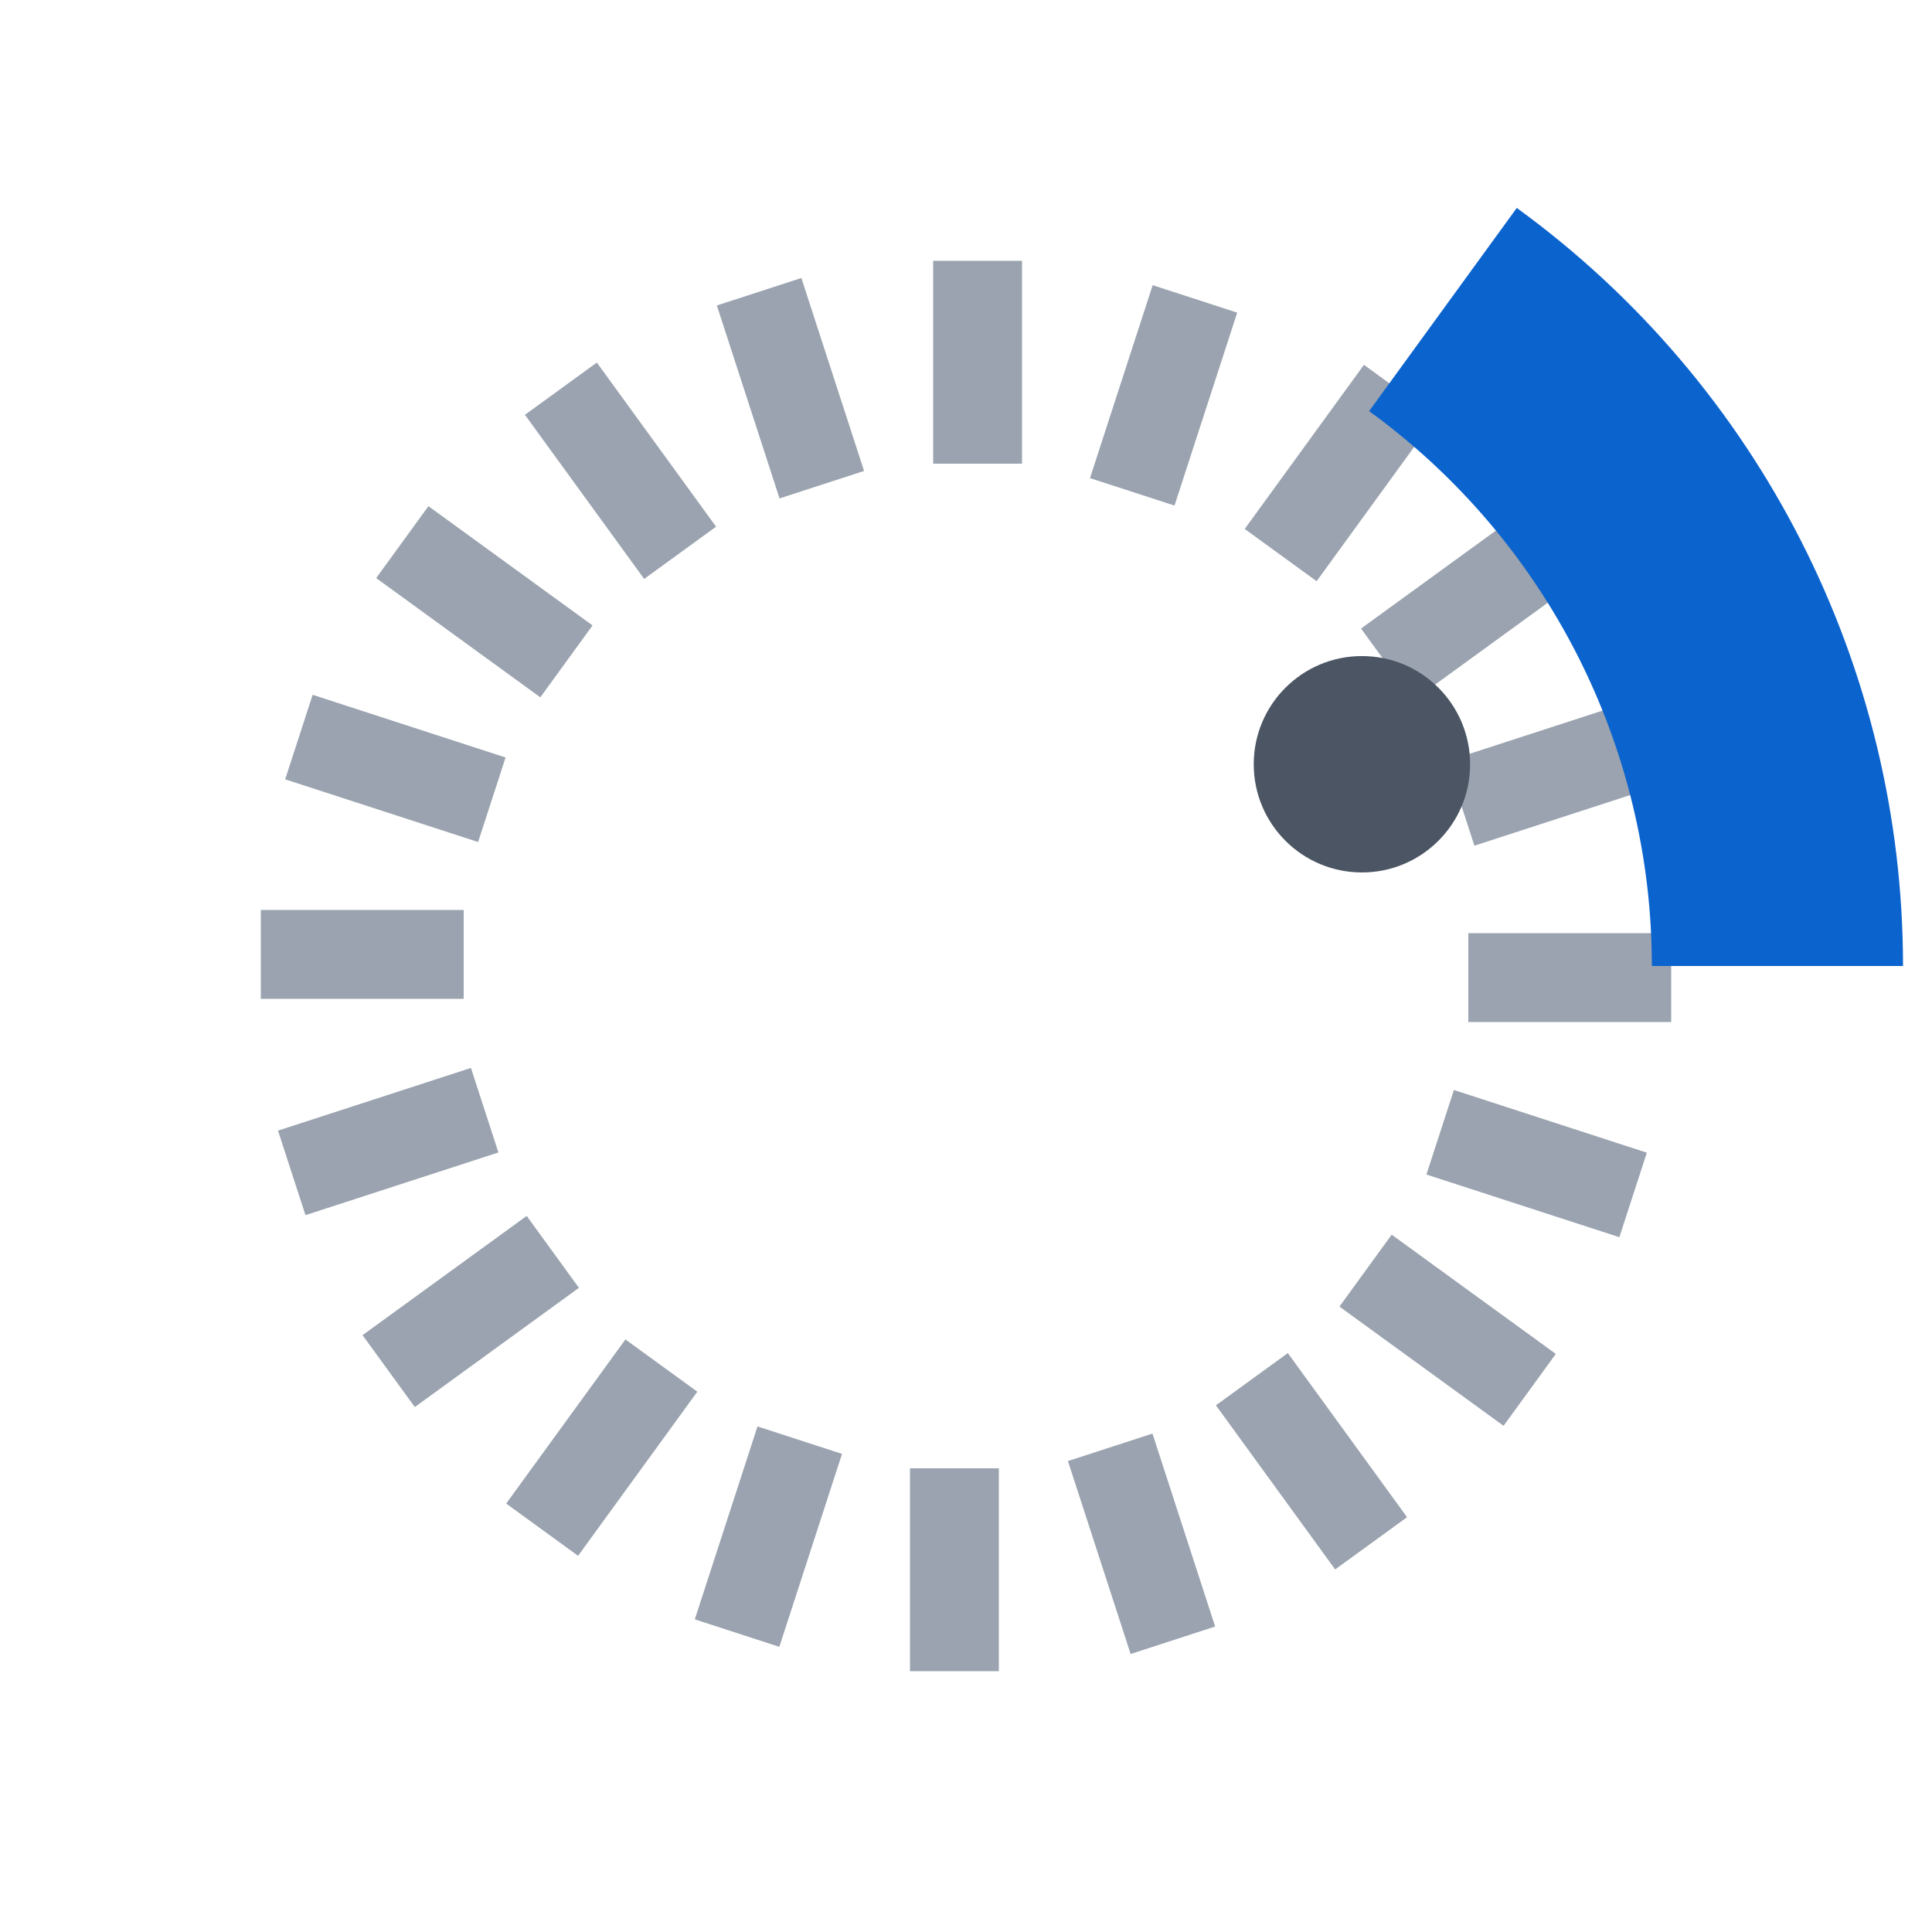
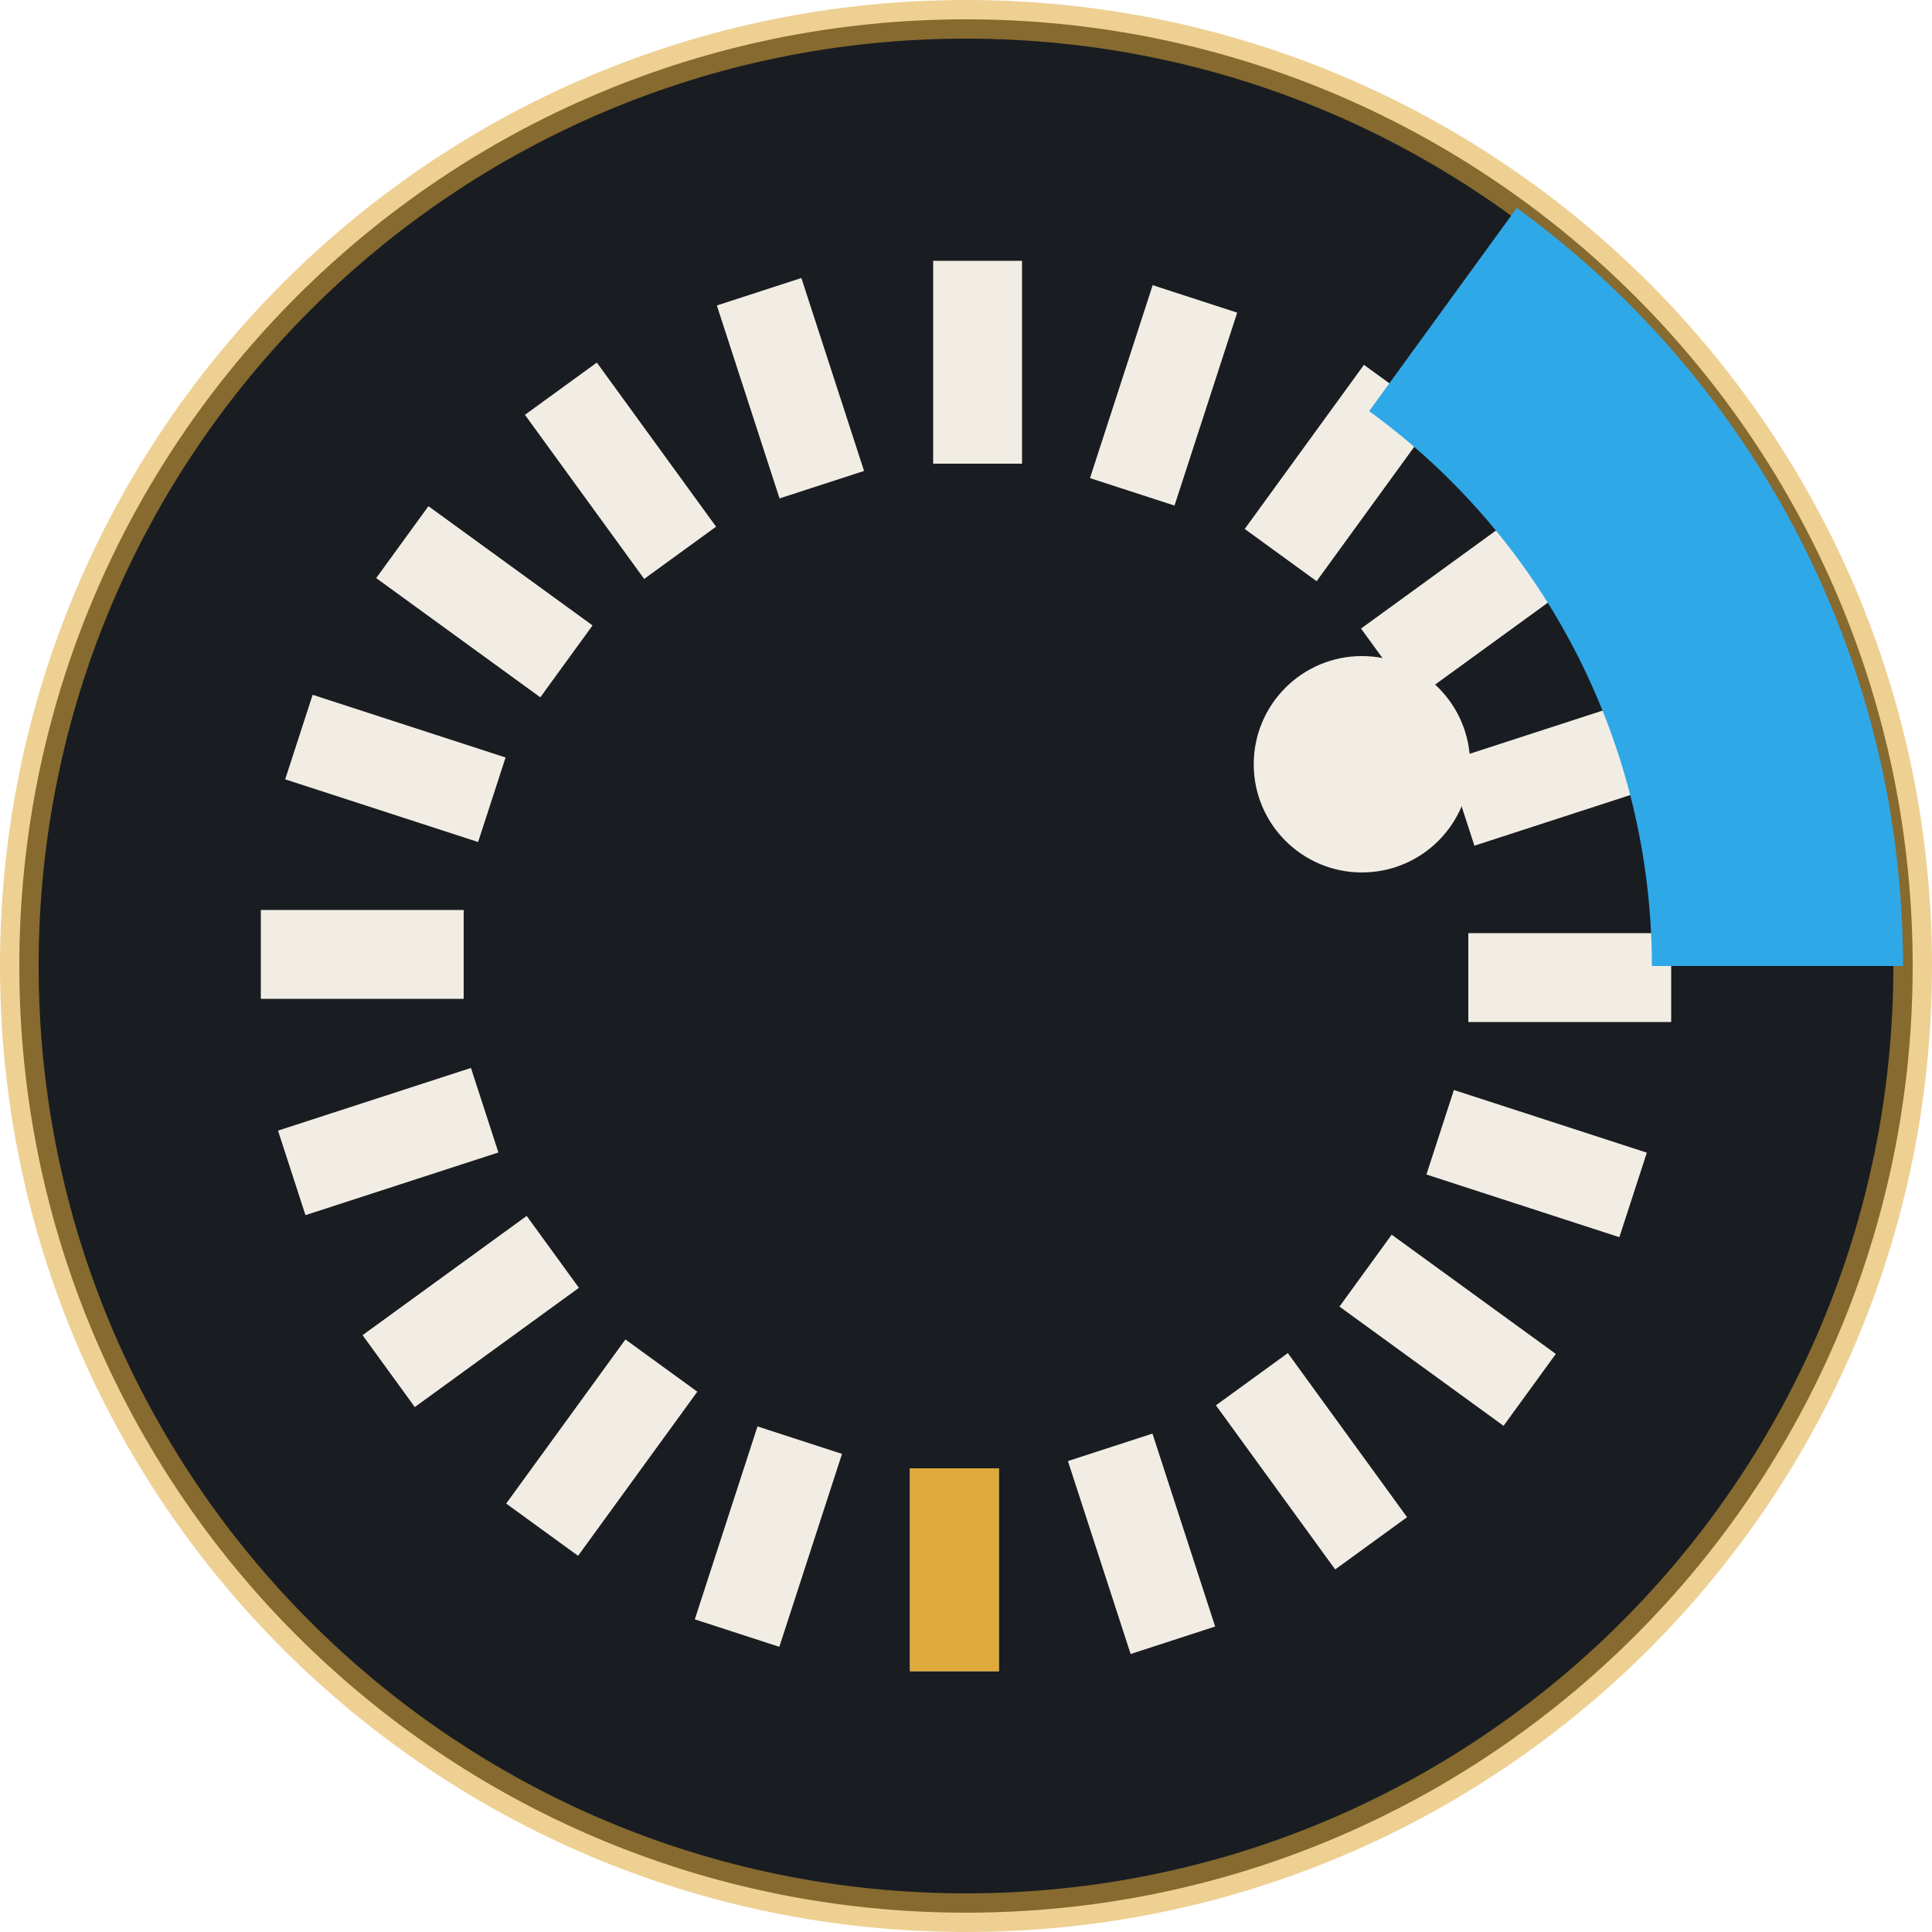
<svg xmlns="http://www.w3.org/2000/svg" width="48" height="48" viewBox="0 0 100 100" role="img" aria-label="Parametral">
-   <g fill="#9AA3AF">
+   <circle cx="50" cy="50" r="49" fill="#0B0F14" fill-opacity="0.94" stroke="#E0A93B" stroke-opacity="0.55" stroke-width="2" />
+   <g fill="#F2EDE4">
    <rect x="48.300" y="13.500" width="4.6" height="10.500" transform="rotate(0.000 50.000 13.500)" />
    <rect x="59.579" y="15.286" width="4.6" height="10.500" transform="rotate(18.000 61.279 15.286)" />
    <rect x="70.082" y="20.471" width="4.6" height="10.500" transform="rotate(36.000 72.782 20.471)" />
    <rect x="77.829" y="28.546" width="4.6" height="10.500" transform="rotate(54.000 80.529 28.546)" />
    <rect x="83.014" y="38.721" width="4.6" height="10.500" transform="rotate(72.000 85.714 38.721)" />
    <rect x="84.800" y="50.000" width="4.6" height="10.500" transform="rotate(90.000 86.500 50.000)" />
    <rect x="83.014" y="61.279" width="4.6" height="10.500" transform="rotate(108.000 84.714 61.279)" />
    <rect x="77.829" y="71.454" width="4.6" height="10.500" transform="rotate(126.000 79.529 71.454)" />
    <rect x="69.754" y="79.529" width="4.6" height="10.500" transform="rotate(144.000 71.454 79.529)" />
    <rect x="59.579" y="84.714" width="4.6" height="10.500" transform="rotate(162.000 61.279 84.714)" />
    <rect x="48.300" y="86.500" width="4.6" height="10.500" transform="rotate(180.000 50.000 86.500)" />
    <rect x="37.021" y="84.714" width="4.6" height="10.500" transform="rotate(198.000 38.721 84.714)" />
    <rect x="26.846" y="79.529" width="4.6" height="10.500" transform="rotate(216.000 28.546 79.529)" />
    <rect x="18.771" y="71.454" width="4.6" height="10.500" transform="rotate(234.000 20.471 71.454)" />
    <rect x="13.586" y="61.279" width="4.6" height="10.500" transform="rotate(252.000 15.286 61.279)" />
    <rect x="11.800" y="50.000" width="4.6" height="10.500" transform="rotate(270.000 13.500 50.000)" />
    <rect x="13.586" y="38.721" width="4.6" height="10.500" transform="rotate(288.000 15.286 38.721)" />
    <rect x="18.771" y="28.546" width="4.6" height="10.500" transform="rotate(306.000 20.471 28.546)" />
    <rect x="26.846" y="20.471" width="4.6" height="10.500" transform="rotate(324.000 28.546 20.471)" />
    <rect x="37.021" y="15.286" width="4.6" height="10.500" transform="rotate(342.000 38.721 15.286)" />
  </g>
-   <path d="M 78.508 10.763 A 48.5 48.5 0 0 1 98.500 50.000 L 85.500 50.000 A 35.5 35.5 0 0 0 70.866 21.280 Z" fill="#0B63CE" />
-   <circle cx="70.493" cy="39.558" r="5.6" fill="#4B5563" />
+   <rect x="48.300" y="86.500" width="4.6" height="10.500" transform="rotate(180.000 50.000 86.500)" fill="#E0A93B" />
+   <path d="M 78.508 10.763 A 48.5 48.5 0 0 1 98.500 50.000 L 85.500 50.000 A 35.5 35.5 0 0 0 70.866 21.280 Z" fill="#2FA8E8" />
+   <circle cx="70.493" cy="39.558" r="5.6" fill="#F2EDE4" />
</svg>
